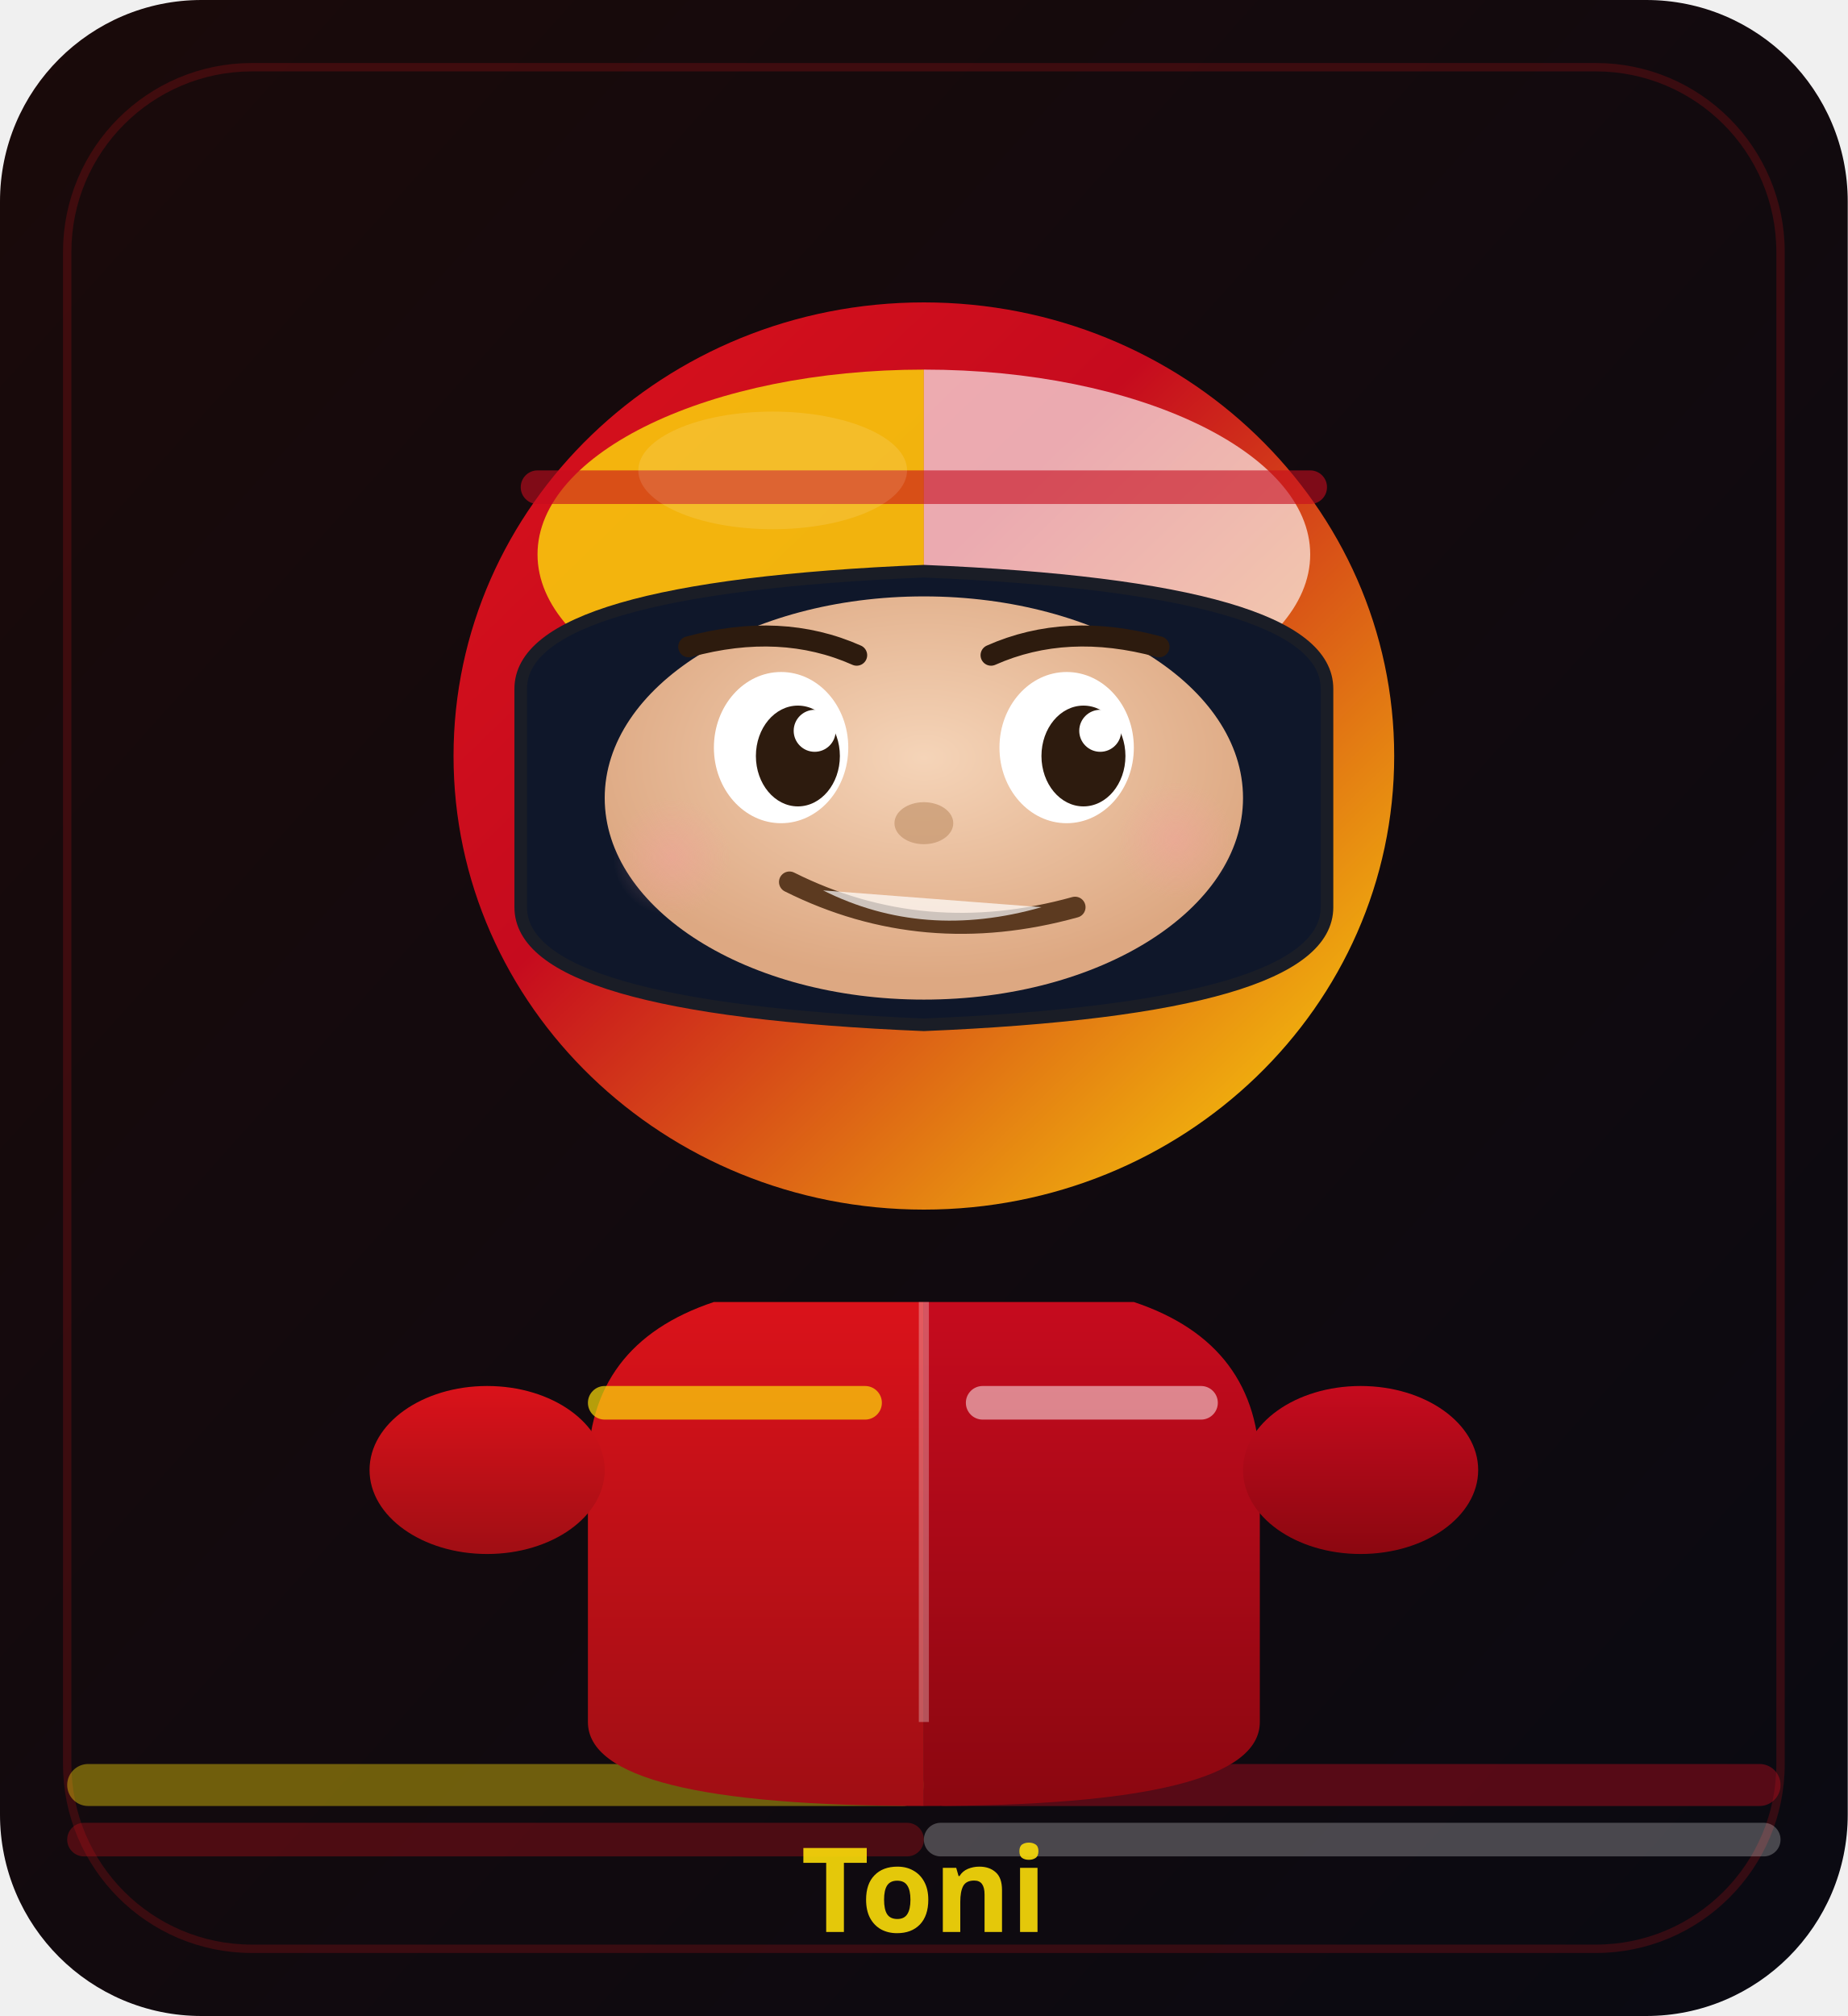
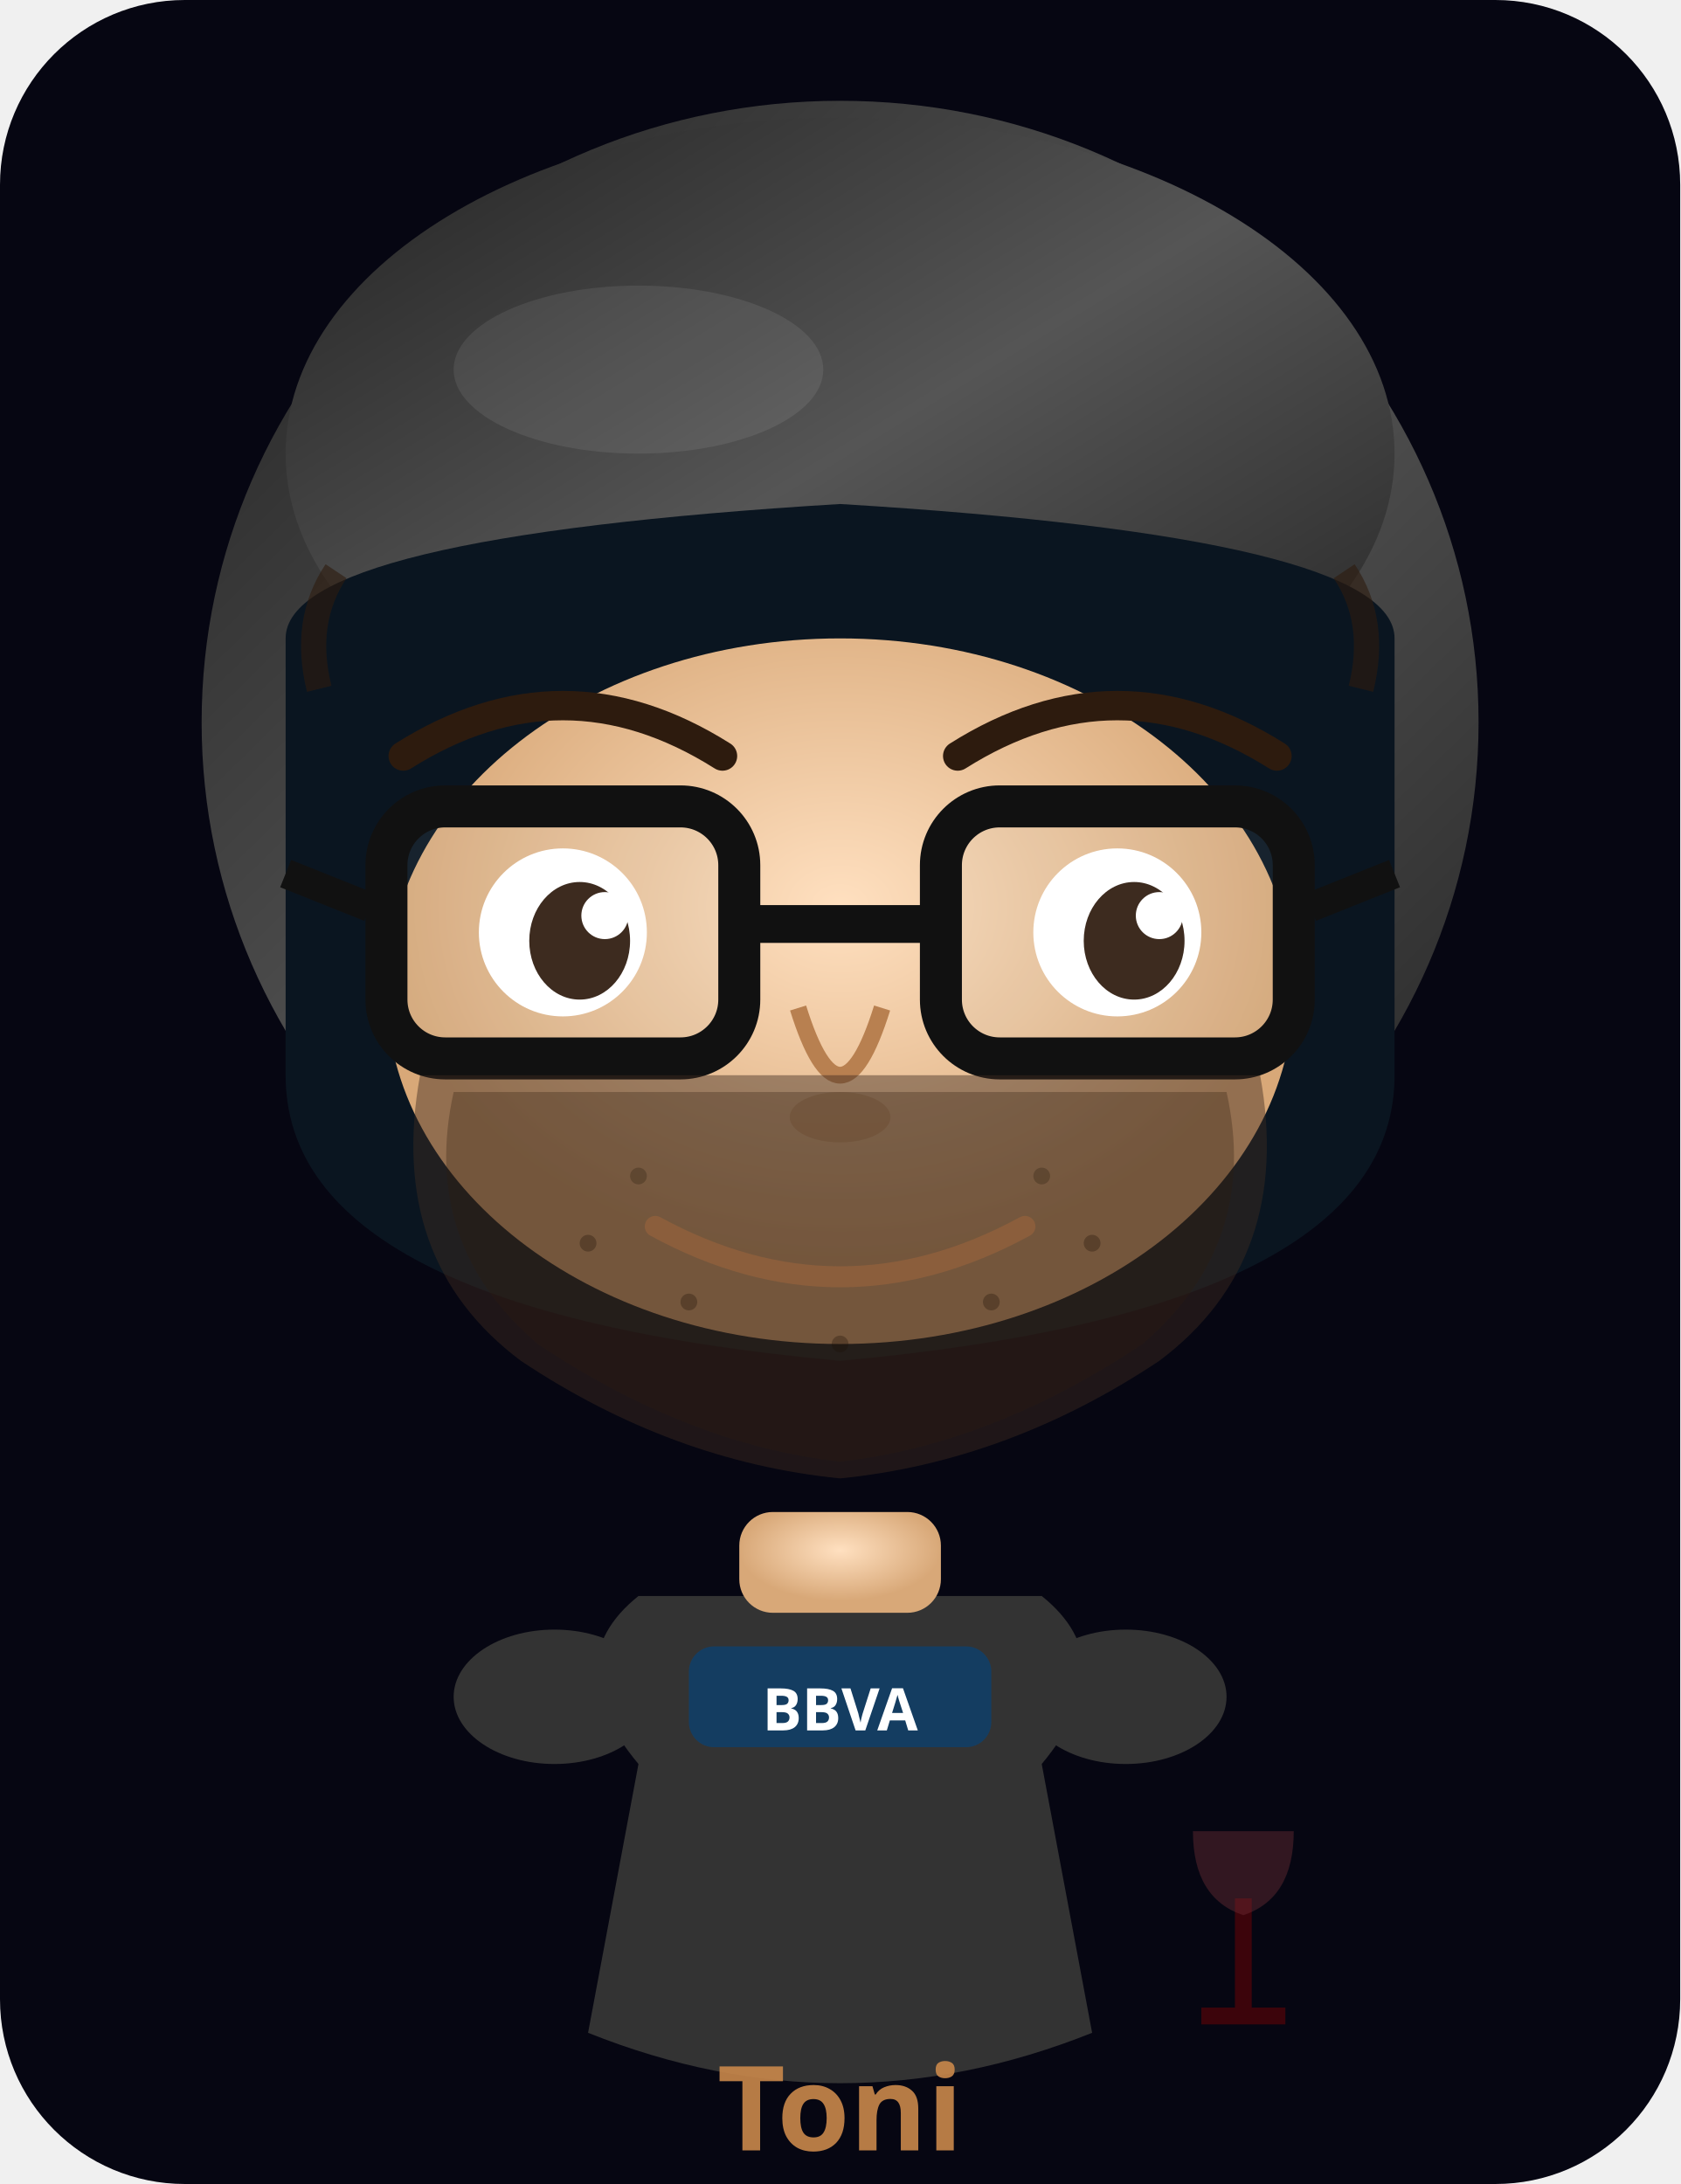
- <svg xmlns="http://www.w3.org/2000/svg" viewBox="0 0 220 240">
+ <svg xmlns="http://www.w3.org/2000/svg" viewBox="0 0 200 260">
  <defs>
-     <linearGradient id="t-bg" x1="0%" y1="0%" x2="100%" y2="100%">
-       <stop offset="0%" stop-color="#1a0a0a" />
-       <stop offset="100%" stop-color="#0a0a12" />
+     <radialGradient id="ts" cx="50%" cy="38%" r="50%">
+       <stop offset="0%" stop-color="#FFE0C0" />
+       <stop offset="100%" stop-color="#D8A878" />
+     </radialGradient>
+     <linearGradient id="th" x1="0%" y1="0%" x2="100%" y2="100%">
+       <stop offset="0%" stop-color="#222" />
+       <stop offset="50%" stop-color="#555" />
+       <stop offset="100%" stop-color="#222" />
    </linearGradient>
-     <linearGradient id="t-helmet" x1="0%" y1="0%" x2="100%" y2="100%">
-       <stop offset="0%" stop-color="#DA121A" />
-       <stop offset="40%" stop-color="#C60B1E" />
-       <stop offset="100%" stop-color="#FCDD09" />
-     </linearGradient>
-     <linearGradient id="t-suit-l" x1="0%" y1="0%" x2="0%" y2="100%">
-       <stop offset="0%" stop-color="#DA121A" />
-       <stop offset="100%" stop-color="#A00E14" />
-     </linearGradient>
-     <linearGradient id="t-suit-r" x1="0%" y1="0%" x2="0%" y2="100%">
-       <stop offset="0%" stop-color="#C60B1E" />
-       <stop offset="100%" stop-color="#8B0710" />
-     </linearGradient>
-     <radialGradient id="t-skin" cx="50%" cy="40%" r="55%">
-       <stop offset="0%" stop-color="#F5D4B8" />
-       <stop offset="100%" stop-color="#DDA882" />
-     </radialGradient>
-     <radialGradient id="t-cheek" cx="50%" cy="50%" r="50%">
-       <stop offset="0%" stop-color="#F5A0A0" stop-opacity=".4" />
-       <stop offset="100%" stop-color="#F5A0A0" stop-opacity="0" />
-     </radialGradient>
  </defs>
-   <rect width="220" height="240" rx="24" fill="url(#t-bg)" />
-   <rect x="8" y="8" width="204" height="224" rx="22" fill="none" stroke="#DA121A" stroke-width="1" opacity=".2" />
-   <rect x="8" y="210" width="102" height="5" rx="2.5" fill="#FCDD09" opacity=".4" />
-   <rect x="110" y="210" width="102" height="5" rx="2.5" fill="#C60B1E" opacity=".4" />
-   <rect x="8" y="217" width="102" height="4" rx="2" fill="#DA121A" opacity=".3" />
-   <rect x="110" y="217" width="102" height="4" rx="2" fill="white" opacity=".25" />
-   <clipPath id="t-body-l">
-     <rect x="70" y="155" width="40" height="60" />
-   </clipPath>
-   <clipPath id="t-body-r">
-     <rect x="110" y="155" width="40" height="60" />
-   </clipPath>
-   <path d="M70 175 Q70 160 85 155 L135 155 Q150 160 150 175 L150 205 Q150 215 110 215 Q70 215 70 205 Z" fill="url(#t-suit-l)" clip-path="url(#t-body-l)" />
-   <path d="M70 175 Q70 160 85 155 L135 155 Q150 160 150 175 L150 205 Q150 215 110 215 Q70 215 70 205 Z" fill="url(#t-suit-r)" clip-path="url(#t-body-r)" />
-   <path d="M110 155 L110 205" stroke="white" stroke-width="1.2" opacity=".3" />
-   <rect x="70" y="165" width="35" height="4" rx="2" fill="#FCDD09" opacity=".7" />
-   <rect x="115" y="165" width="30" height="4" rx="2" fill="white" opacity=".5" />
-   <ellipse cx="58" cy="175" rx="14" ry="10" fill="url(#t-suit-l)" />
-   <ellipse cx="162" cy="175" rx="14" ry="10" fill="url(#t-suit-r)" />
-   <ellipse cx="110" cy="90" rx="56" ry="54" fill="url(#t-helmet)" />
-   <clipPath id="t-h-l">
-     <rect x="54" y="36" width="56" height="75" />
-   </clipPath>
-   <clipPath id="t-h-r">
-     <rect x="110" y="36" width="56" height="75" />
-   </clipPath>
-   <ellipse cx="110" cy="66" rx="46" ry="22" fill="#FCDD09" clip-path="url(#t-h-l)" opacity=".8" />
-   <ellipse cx="110" cy="66" rx="46" ry="22" fill="white" clip-path="url(#t-h-r)" opacity=".65" />
-   <rect x="62" y="56" width="96" height="4" rx="2" fill="#C60B1E" opacity=".6" />
-   <ellipse cx="92" cy="56" rx="16" ry="7" fill="white" opacity=".12" />
-   <path d="M62 82 Q62 70 110 68 Q158 70 158 82 L158 108 Q158 120 110 122 Q62 120 62 108 Z" fill="#0f172a" stroke="#1a1d26" stroke-width="1.5" />
-   <ellipse cx="110" cy="95" rx="38" ry="24" fill="url(#t-skin)" />
-   <ellipse cx="93" cy="89" rx="8" ry="9" fill="white" />
-   <ellipse cx="127" cy="89" rx="8" ry="9" fill="white" />
-   <ellipse cx="95" cy="90" rx="5" ry="6" fill="#2D1B0E" />
-   <ellipse cx="129" cy="90" rx="5" ry="6" fill="#2D1B0E" />
-   <circle cx="97" cy="87" r="2.5" fill="white" />
-   <circle cx="131" cy="87" r="2.5" fill="white" />
-   <path d="M82 77 Q93 74 102 78" stroke="#2D1B0E" stroke-width="2.5" fill="none" stroke-linecap="round" />
-   <path d="M118 78 Q127 74 138 77" stroke="#2D1B0E" stroke-width="2.5" fill="none" stroke-linecap="round" />
-   <ellipse cx="110" cy="98" rx="3.5" ry="2.5" fill="#C4956E" opacity=".7" />
-   <path d="M94 105 Q110 113 128 108" stroke="#5C3A20" stroke-width="2.5" fill="none" stroke-linecap="round" />
-   <path d="M98 106 Q110 112 124 108" fill="white" opacity=".7" />
-   <circle cx="80" cy="102" r="7" fill="url(#t-cheek)" />
-   <circle cx="140" cy="100" r="7" fill="url(#t-cheek)" />
-   <text x="110" y="230" font-family="system-ui,sans-serif" font-size="14" font-weight="700" fill="#FCDD09" text-anchor="middle" opacity=".9">Toni</text>
+   <rect width="200" height="260" rx="22" fill="#060612" />
+   <path d="M76 210 Q66 198 76 190 L124 190 Q134 198 124 210 L130 242 Q100 254 70 242Z" fill="#333" />
+   <rect x="82" y="196" width="36" height="12" rx="3" fill="#004481" opacity=".6" />
+   <text x="100" y="206" font-family="system-ui" font-size="7" font-weight="700" fill="white" text-anchor="middle">BBVA</text>
+   <ellipse cx="66" cy="202" rx="12" ry="8" fill="#333" />
+   <ellipse cx="134" cy="202" rx="12" ry="8" fill="#333" />
+   <rect x="88" y="180" width="24" height="12" rx="4" fill="url(#ts)" />
+   <ellipse cx="100" cy="86" rx="76" ry="74" fill="url(#th)" />
+   <ellipse cx="100" cy="54" rx="66" ry="40" fill="url(#th)" />
+   <ellipse cx="76" cy="44" rx="22" ry="10" fill="white" opacity=".08" />
+   <path d="M34 76 Q34 64 100 60 Q166 64 166 76 L166 128 Q166 156 100 162 Q34 156 34 128Z" fill="#0a1520" />
+   <ellipse cx="100" cy="118" rx="54" ry="42" fill="url(#ts)" />
+   <path d="M38 82 Q36 74 40 68" stroke="#2D1B0E" stroke-width="3" fill="none" opacity=".6" />
+   <path d="M162 82 Q164 74 160 68" stroke="#2D1B0E" stroke-width="3" fill="none" opacity=".6" />
+   <rect x="46" y="96" width="42" height="30" rx="7" fill="rgba(180,200,220,.08)" stroke="#111" stroke-width="5" />
+   <rect x="112" y="96" width="42" height="30" rx="7" fill="rgba(180,200,220,.08)" stroke="#111" stroke-width="5" />
+   <path d="M88 110 L112 110" stroke="#111" stroke-width="4.5" />
+   <path d="M44 108 L34 104" stroke="#111" stroke-width="3.5" />
+   <path d="M156 108 L166 104" stroke="#111" stroke-width="3.5" />
+   <ellipse cx="67" cy="111" rx="10" ry="10" fill="white" />
+   <ellipse cx="133" cy="111" rx="10" ry="10" fill="white" />
+   <ellipse cx="69" cy="112" rx="6" ry="7" fill="#3D2B1F" />
+   <ellipse cx="135" cy="112" rx="6" ry="7" fill="#3D2B1F" />
+   <circle cx="72" cy="109" r="2.8" fill="white" />
+   <circle cx="138" cy="109" r="2.8" fill="white" />
+   <path d="M48 90 Q67 78 86 90" stroke="#2D1B0E" stroke-width="3.5" fill="none" stroke-linecap="round" />
+   <path d="M114 90 Q133 78 152 90" stroke="#2D1B0E" stroke-width="3.5" fill="none" stroke-linecap="round" />
+   <path d="M95 120 Q100 136 105 120" stroke="#B88050" stroke-width="2" fill="none" />
+   <ellipse cx="100" cy="133" rx="6" ry="3" fill="#C49060" opacity=".5" />
+   <path d="M50 128 Q46 150 62 162 Q80 174 100 176 Q120 174 138 162 Q154 150 150 128" fill="#3D2B1F" opacity=".45" />
+   <path d="M54 130 Q50 148 64 160 Q82 172 100 174 Q118 172 136 160 Q150 148 146 130" fill="#2D1B0E" opacity=".3" />
+   <circle cx="70" cy="148" r="1" fill="#1a0f05" opacity=".3" />
+   <circle cx="82" cy="155" r="1" fill="#1a0f05" opacity=".3" />
+   <circle cx="100" cy="160" r="1" fill="#1a0f05" opacity=".3" />
+   <circle cx="118" cy="155" r="1" fill="#1a0f05" opacity=".3" />
+   <circle cx="130" cy="148" r="1" fill="#1a0f05" opacity=".3" />
+   <circle cx="76" cy="140" r="1" fill="#1a0f05" opacity=".25" />
+   <circle cx="124" cy="140" r="1" fill="#1a0f05" opacity=".25" />
+   <path d="M78 146 Q100 158 122 146" stroke="#8B5E3C" stroke-width="2.5" fill="none" stroke-linecap="round" />
+   <path d="M148 226 L148 240 M143 240 L153 240" stroke="#8B0000" stroke-width="2" opacity=".4" />
+   <path d="M142 218 Q142 226 148 228 Q154 226 154 218Z" fill="#722F37" opacity=".4" />
+   <text x="100" y="256" font-family="system-ui,sans-serif" font-size="14" font-weight="700" fill="#c9874a" text-anchor="middle" opacity=".9">Toni</text>
</svg>
